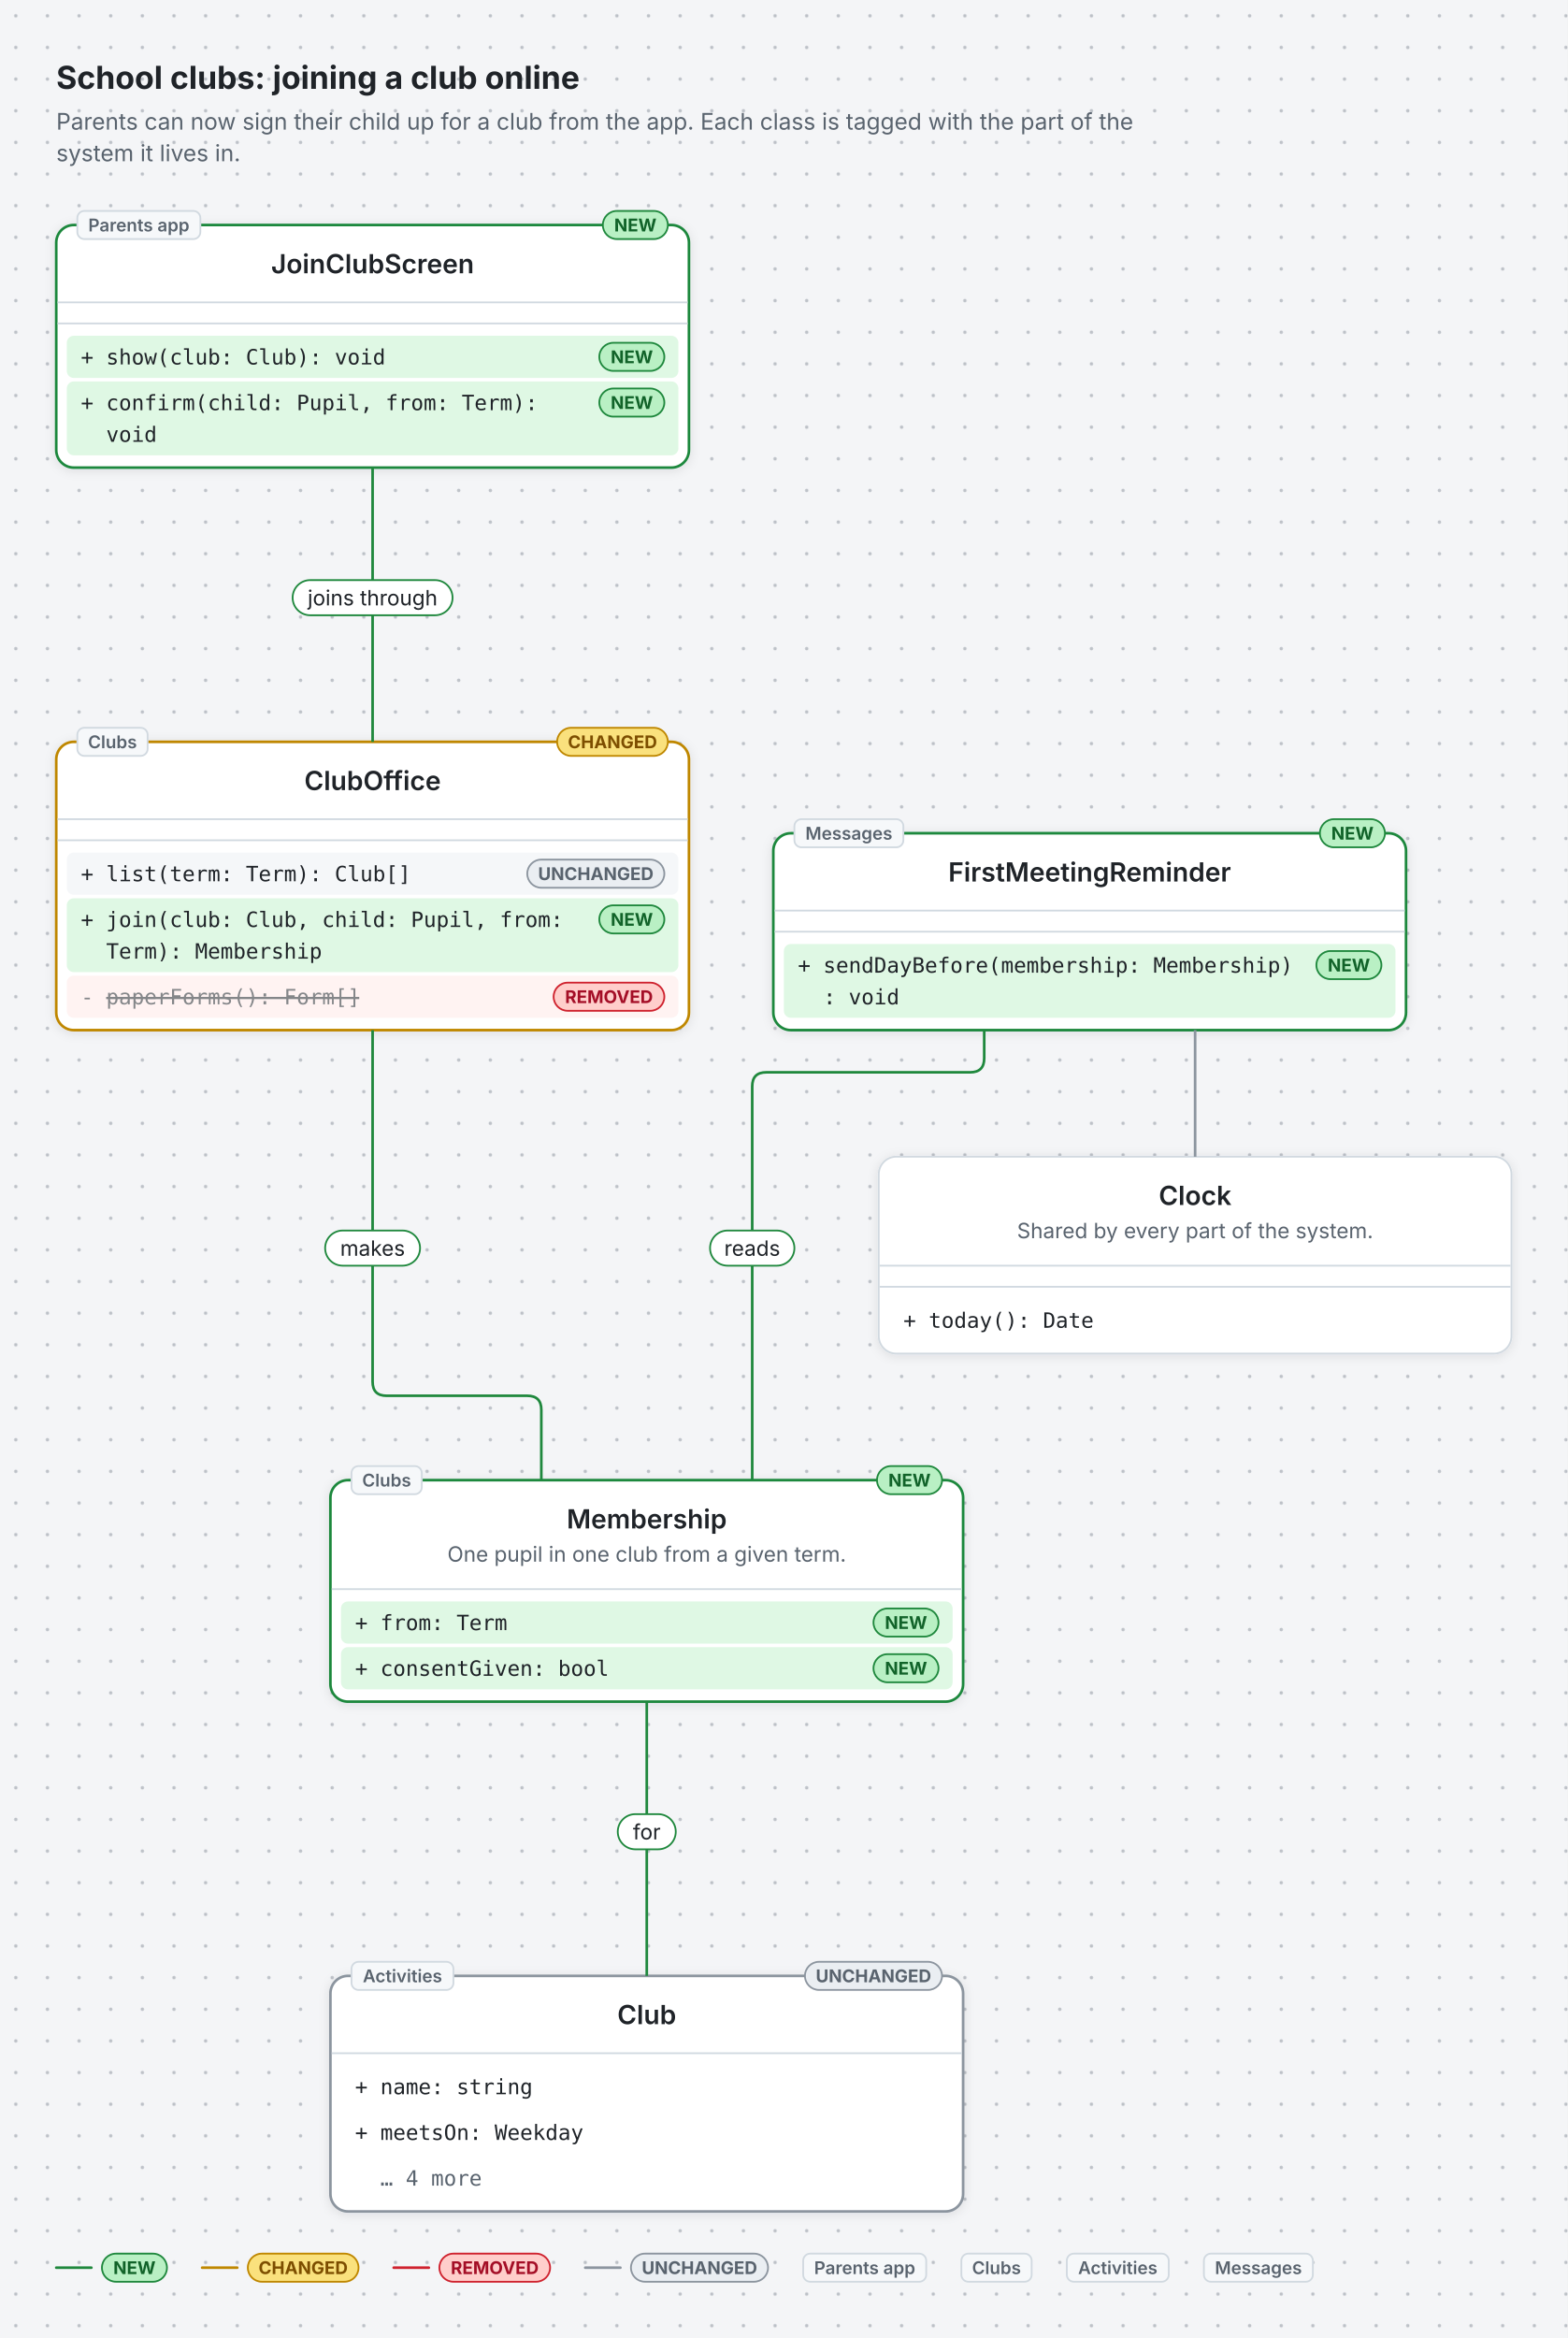
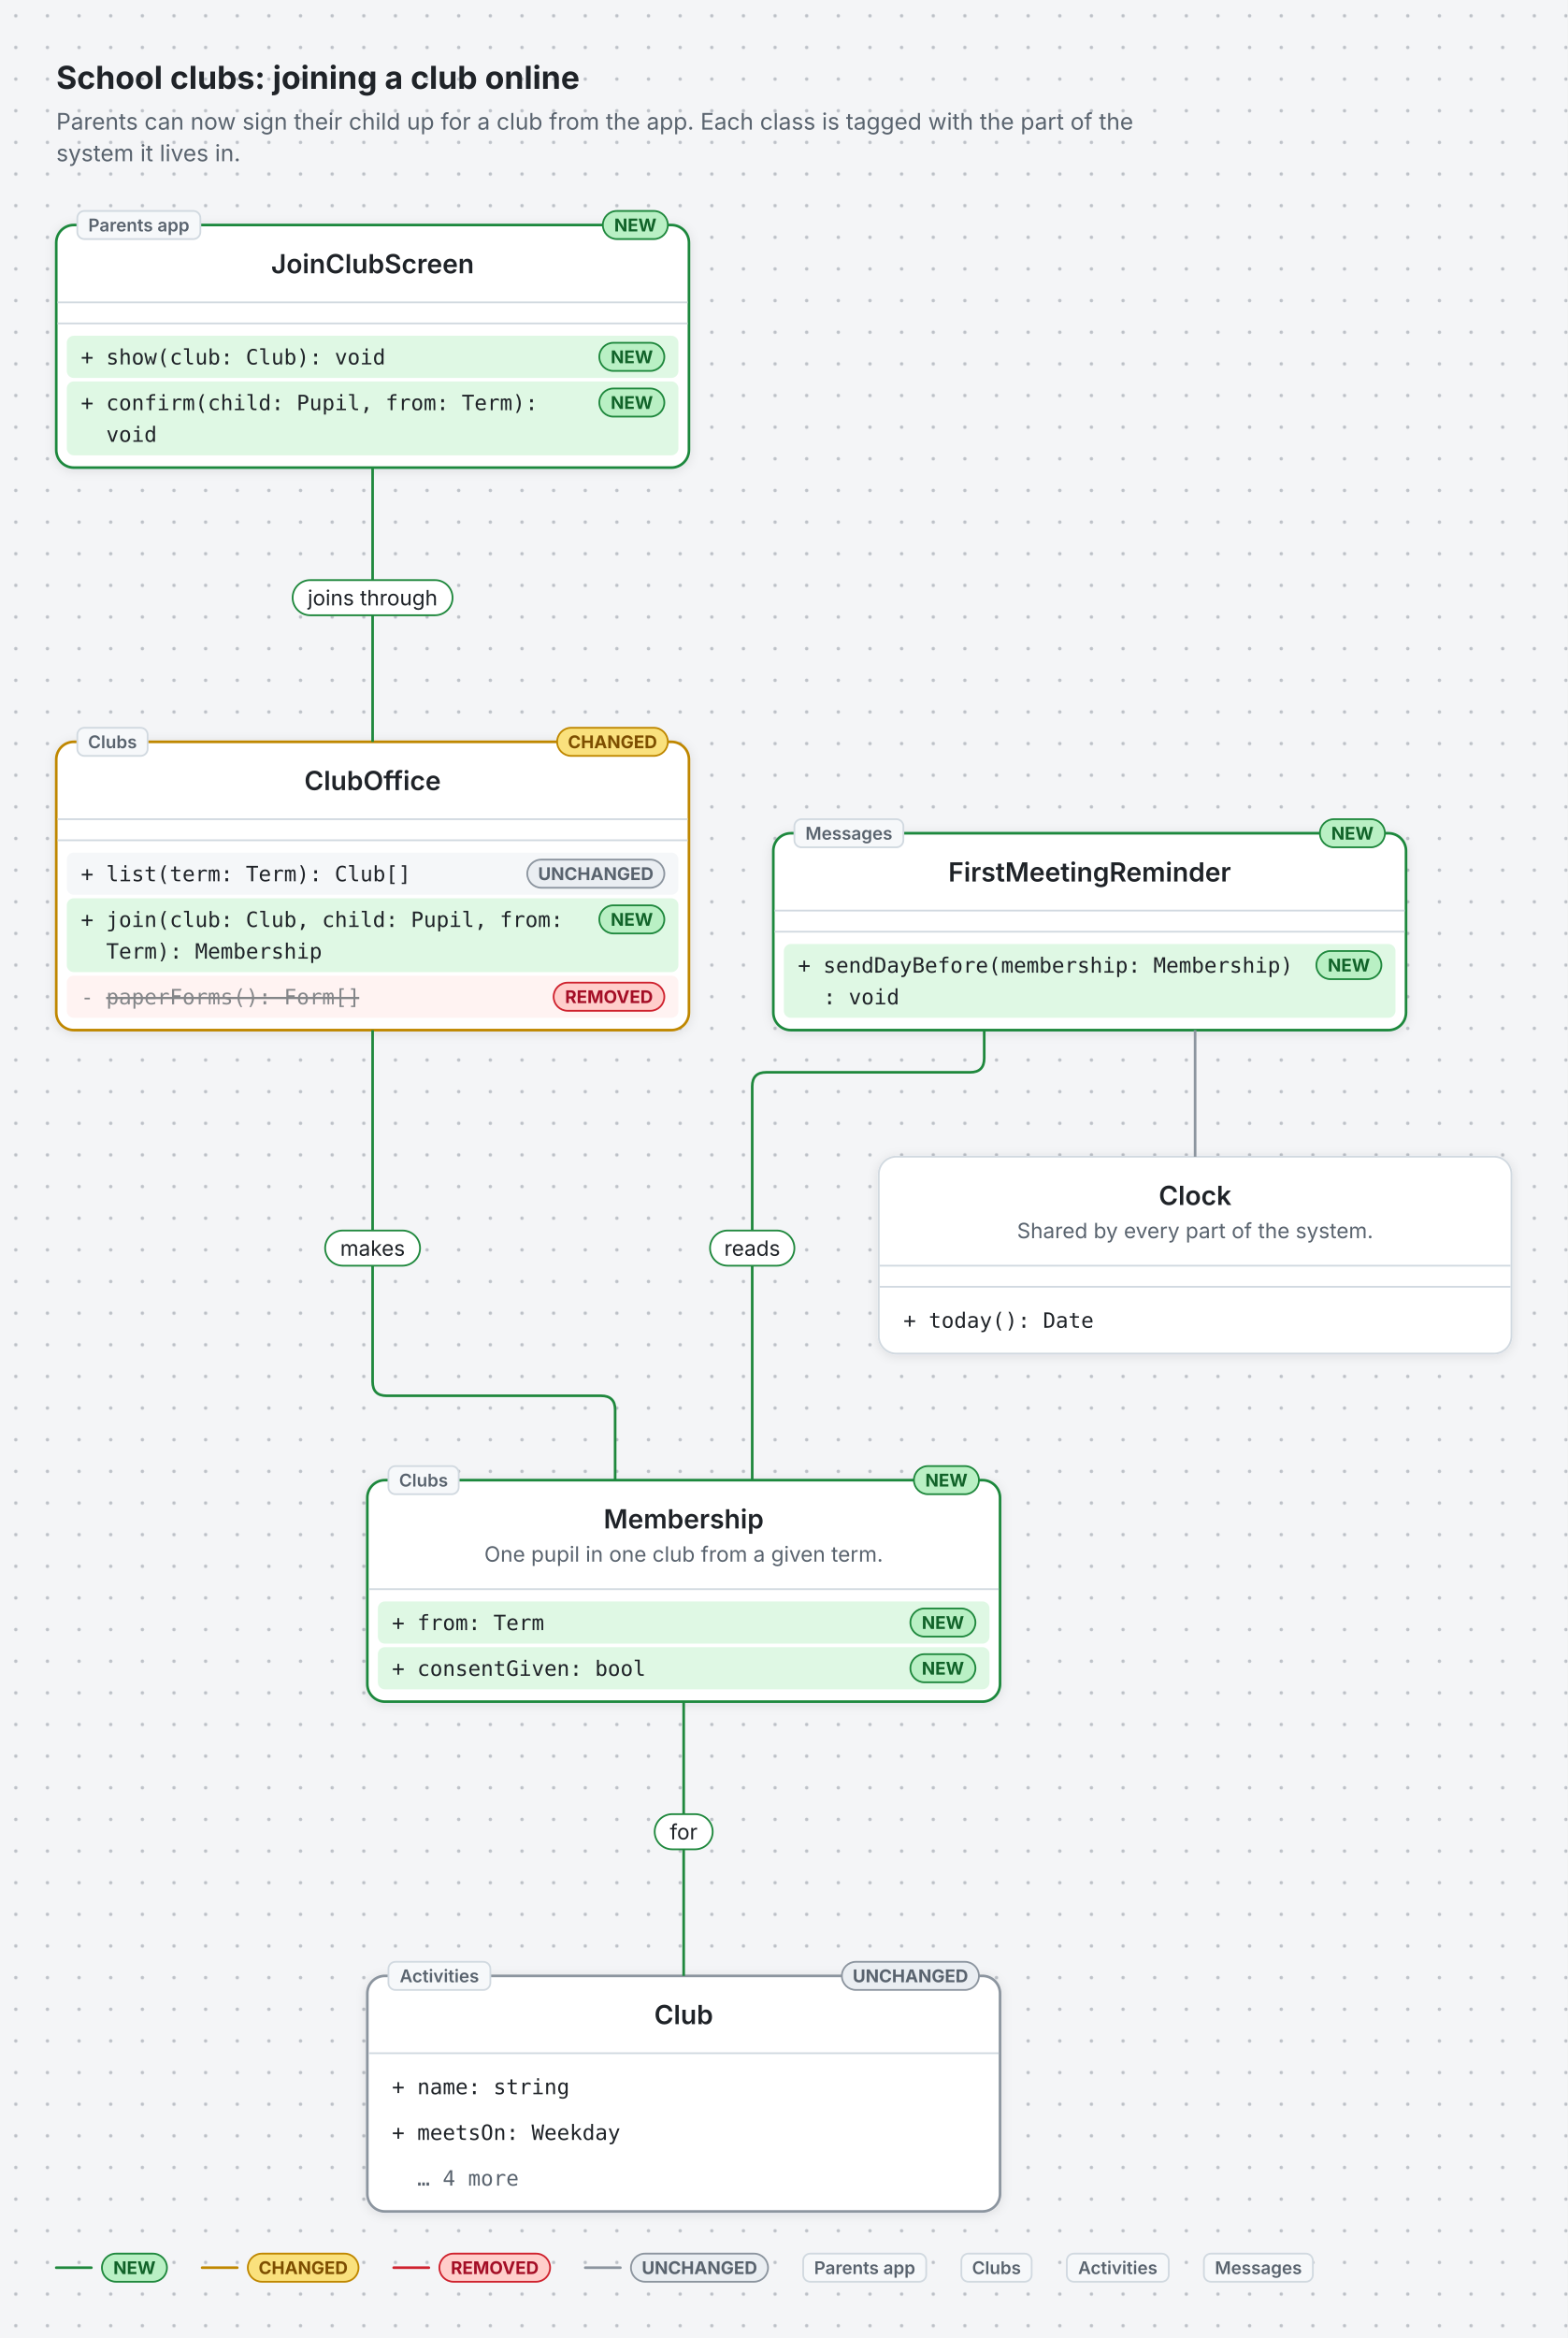
<svg xmlns="http://www.w3.org/2000/svg" width="892" height="1330" viewBox="0 0 892 1330">
  <defs>
    <pattern id="structa-grid-light" width="18" height="18" patternUnits="userSpaceOnUse">
      <circle cx="9" cy="9" r="1" fill="#8c959f" fill-opacity="0.5" />
    </pattern>
    <filter id="structa-shadow-light" x="-20%" y="-30%" width="140%" height="170%">
      <feDropShadow dx="0" dy="1" stdDeviation="3" flood-color="#1f2328" flood-opacity="0.1" />
    </filter>
  </defs>
  <rect width="892" height="1330" fill="#f4f5f7" />
  <rect width="892" height="1330" fill="url(#structa-grid-light)" />
  <g class="title">
    <text x="32" y="50.55" font-family="Structa Inter, Inter, sans-serif" font-size="18" font-weight="700" fill="#1f2328">School clubs: joining a club online</text>
  </g>
  <g class="description">
    <text x="32" y="73.73" font-family="Structa Inter, Inter, sans-serif" font-size="13" font-weight="400" fill="#59636e">Parents can now sign their child up for a club from the app. Each class is tagged with the part of the</text>
    <text x="32" y="91.73" font-family="Structa Inter, Inter, sans-serif" font-size="13" font-weight="400" fill="#59636e">system it lives in.</text>
  </g>
  <g class="card" data-id="screen" data-kind="class" data-status="new" data-area="app">
    <rect class="outline" x="32" y="128" width="360" height="138" rx="10" fill="#ffffff" stroke="#1f883d" stroke-width="1.5" filter="url(#structa-shadow-light)" />
    <line class="divider" x1="32.75" y1="172" x2="391.25" y2="172" stroke="#d1d9e0" stroke-width="1" />
    <line class="divider" x1="32.75" y1="184" x2="391.25" y2="184" stroke="#d1d9e0" stroke-width="1" />
    <text x="212" y="155.46" font-family="Structa Inter, Inter, sans-serif" font-size="15" font-weight="600" fill="#1f2328" text-anchor="middle">JoinClubScreen</text>
    <g class="row" data-id="methods[0]" data-kind="method" data-status="new">
      <rect x="38" y="191" width="348" height="24" rx="4" fill="#b9f0c4" fill-opacity="0.45" />
      <g class="symbol">
        <text x="46" y="207.32" font-family="Structa JetBrains Mono, JetBrains Mono, monospace" font-size="12" font-weight="400" fill="#1f2328">+</text>
      </g>
      <text x="60.4" y="207.32" font-family="Structa JetBrains Mono, JetBrains Mono, monospace" font-size="12" font-weight="400" fill="#1f2328">show(club: Club): void</text>
      <g class="badge">
        <rect x="341" y="195" width="37" height="16" rx="8" fill="#ffffff" />
        <rect x="341" y="195" width="37" height="16" rx="8" fill="#b9f0c4" stroke="#1f883d" stroke-width="1" />
        <text x="359.5" y="206.64" font-family="Structa Inter, Inter, sans-serif" font-size="10" font-weight="700" fill="#116329" text-anchor="middle">NEW</text>
      </g>
    </g>
    <g class="row" data-id="methods[1]" data-kind="method" data-status="new">
      <rect x="38" y="217" width="348" height="42" rx="4" fill="#b9f0c4" fill-opacity="0.45" />
      <g class="symbol">
        <text x="46" y="233.32" font-family="Structa JetBrains Mono, JetBrains Mono, monospace" font-size="12" font-weight="400" fill="#1f2328">+</text>
      </g>
      <text x="60.4" y="233.32" font-family="Structa JetBrains Mono, JetBrains Mono, monospace" font-size="12" font-weight="400" fill="#1f2328">confirm(child: Pupil, from: Term):</text>
      <text x="60.4" y="251.32" font-family="Structa JetBrains Mono, JetBrains Mono, monospace" font-size="12" font-weight="400" fill="#1f2328">void</text>
      <g class="badge">
        <rect x="341" y="221" width="37" height="16" rx="8" fill="#ffffff" />
        <rect x="341" y="221" width="37" height="16" rx="8" fill="#b9f0c4" stroke="#1f883d" stroke-width="1" />
        <text x="359.5" y="232.64" font-family="Structa Inter, Inter, sans-serif" font-size="10" font-weight="700" fill="#116329" text-anchor="middle">NEW</text>
      </g>
    </g>
    <g class="badge">
      <rect x="343" y="120" width="37" height="16" rx="8" fill="#ffffff" />
      <rect x="343" y="120" width="37" height="16" rx="8" fill="#b9f0c4" stroke="#1f883d" stroke-width="1" />
      <text x="361.5" y="131.64" font-family="Structa Inter, Inter, sans-serif" font-size="10" font-weight="700" fill="#116329" text-anchor="middle">NEW</text>
    </g>
    <g class="tag" data-area="app">
      <rect x="44" y="120" width="70" height="16" rx="4" fill="#f6f8fa" stroke="#d1d9e0" stroke-width="1" />
      <text x="79" y="131.64" font-family="Structa Inter, Inter, sans-serif" font-size="10" font-weight="600" fill="#59636e" text-anchor="middle">Parents app</text>
    </g>
  </g>
  <g class="card" data-id="office" data-kind="class" data-status="changed" data-area="clubs">
    <rect class="outline" x="32" y="422" width="360" height="164" rx="10" fill="#ffffff" stroke="#bf8700" stroke-width="1.5" filter="url(#structa-shadow-light)" />
    <line class="divider" x1="32.75" y1="466" x2="391.25" y2="466" stroke="#d1d9e0" stroke-width="1" />
    <line class="divider" x1="32.75" y1="478" x2="391.25" y2="478" stroke="#d1d9e0" stroke-width="1" />
    <text x="212" y="449.46" font-family="Structa Inter, Inter, sans-serif" font-size="15" font-weight="600" fill="#1f2328" text-anchor="middle">ClubOffice</text>
    <g class="row" data-id="methods[0]" data-kind="method" data-status="unchanged">
      <rect x="38" y="485" width="348" height="24" rx="4" fill="#eaeef2" fill-opacity="0.45" />
      <g class="symbol">
        <text x="46" y="501.32" font-family="Structa JetBrains Mono, JetBrains Mono, monospace" font-size="12" font-weight="400" fill="#1f2328">+</text>
      </g>
      <text x="60.4" y="501.32" font-family="Structa JetBrains Mono, JetBrains Mono, monospace" font-size="12" font-weight="400" fill="#1f2328">list(term: Term): Club[]</text>
      <g class="badge">
        <rect x="300" y="489" width="78" height="16" rx="8" fill="#ffffff" />
        <rect x="300" y="489" width="78" height="16" rx="8" fill="#eaeef2" stroke="#8c959f" stroke-width="1" />
        <text x="339" y="500.64" font-family="Structa Inter, Inter, sans-serif" font-size="10" font-weight="700" fill="#59636e" text-anchor="middle">UNCHANGED</text>
      </g>
    </g>
    <g class="row" data-id="join" data-kind="method" data-status="new">
      <rect x="38" y="511" width="348" height="42" rx="4" fill="#b9f0c4" fill-opacity="0.45" />
      <g class="symbol">
        <text x="46" y="527.32" font-family="Structa JetBrains Mono, JetBrains Mono, monospace" font-size="12" font-weight="400" fill="#1f2328">+</text>
      </g>
      <text x="60.4" y="527.32" font-family="Structa JetBrains Mono, JetBrains Mono, monospace" font-size="12" font-weight="400" fill="#1f2328">join(club: Club, child: Pupil, from:</text>
      <text x="60.4" y="545.32" font-family="Structa JetBrains Mono, JetBrains Mono, monospace" font-size="12" font-weight="400" fill="#1f2328">Term): Membership</text>
      <g class="badge">
        <rect x="341" y="515" width="37" height="16" rx="8" fill="#ffffff" />
        <rect x="341" y="515" width="37" height="16" rx="8" fill="#b9f0c4" stroke="#1f883d" stroke-width="1" />
        <text x="359.5" y="526.64" font-family="Structa Inter, Inter, sans-serif" font-size="10" font-weight="700" fill="#116329" text-anchor="middle">NEW</text>
      </g>
    </g>
    <g class="row" data-id="methods[2]" data-kind="method" data-status="removed">
      <g class="faded" opacity="0.55">
        <rect x="38" y="555" width="348" height="24" rx="4" fill="#ffcecb" fill-opacity="0.45" />
        <g class="symbol">
          <text x="46" y="571.32" font-family="Structa JetBrains Mono, JetBrains Mono, monospace" font-size="12" font-weight="400" fill="#1f2328">-</text>
        </g>
        <text x="60.4" y="571.32" font-family="Structa JetBrains Mono, JetBrains Mono, monospace" font-size="12" font-weight="400" fill="#1f2328">paperForms(): Form[]</text>
        <line class="strike" x1="60.4" y1="567.72" x2="204.4" y2="567.72" stroke="#1f2328" stroke-width="1.25" />
      </g>
      <g class="badge">
        <rect x="315" y="559" width="63" height="16" rx="8" fill="#ffffff" />
        <rect x="315" y="559" width="63" height="16" rx="8" fill="#ffcecb" stroke="#cf222e" stroke-width="1" />
        <text x="346.5" y="570.64" font-family="Structa Inter, Inter, sans-serif" font-size="10" font-weight="700" fill="#a40e26" text-anchor="middle">REMOVED</text>
      </g>
    </g>
    <g class="badge">
      <rect x="317" y="414" width="63" height="16" rx="8" fill="#ffffff" />
      <rect x="317" y="414" width="63" height="16" rx="8" fill="#fae17d" stroke="#bf8700" stroke-width="1" />
      <text x="348.5" y="425.64" font-family="Structa Inter, Inter, sans-serif" font-size="10" font-weight="700" fill="#7d4e00" text-anchor="middle">CHANGED</text>
    </g>
    <g class="tag" data-area="clubs">
      <rect x="44" y="414" width="40" height="16" rx="4" fill="#f6f8fa" stroke="#d1d9e0" stroke-width="1" />
      <text x="64" y="425.64" font-family="Structa Inter, Inter, sans-serif" font-size="10" font-weight="600" fill="#59636e" text-anchor="middle">Clubs</text>
    </g>
  </g>
  <g class="card" data-id="membership" data-kind="class" data-status="new" data-area="clubs">
-     <rect class="outline" x="188" y="842" width="360" height="126" rx="10" fill="#ffffff" stroke="#1f883d" stroke-width="1.5" filter="url(#structa-shadow-light)" />
-     <line class="divider" x1="188.75" y1="904" x2="547.25" y2="904" stroke="#d1d9e0" stroke-width="1" />
-     <text x="368" y="869.46" font-family="Structa Inter, Inter, sans-serif" font-size="15" font-weight="600" fill="#1f2328" text-anchor="middle">Membership</text>
-     <text x="368" y="888.37" font-family="Structa Inter, Inter, sans-serif" font-size="12" font-weight="400" fill="#59636e" text-anchor="middle">One pupil in one club from a given term.</text>
+     <rect class="outline" x="209" y="842" width="360" height="126" rx="10" fill="#ffffff" stroke="#1f883d" stroke-width="1.5" filter="url(#structa-shadow-light)" />
+     <line class="divider" x1="209.75" y1="904" x2="568.25" y2="904" stroke="#d1d9e0" stroke-width="1" />
+     <text x="389" y="869.46" font-family="Structa Inter, Inter, sans-serif" font-size="15" font-weight="600" fill="#1f2328" text-anchor="middle">Membership</text>
+     <text x="389" y="888.37" font-family="Structa Inter, Inter, sans-serif" font-size="12" font-weight="400" fill="#59636e" text-anchor="middle">One pupil in one club from a given term.</text>
    <g class="row" data-id="properties[0]" data-kind="property" data-status="new">
-       <rect x="194" y="911" width="348" height="24" rx="4" fill="#b9f0c4" fill-opacity="0.45" />
-       <g class="symbol">
-         <text x="202" y="927.32" font-family="Structa JetBrains Mono, JetBrains Mono, monospace" font-size="12" font-weight="400" fill="#1f2328">+</text>
-       </g>
-       <text x="216.4" y="927.32" font-family="Structa JetBrains Mono, JetBrains Mono, monospace" font-size="12" font-weight="400" fill="#1f2328">from: Term</text>
-       <g class="badge">
-         <rect x="497" y="915" width="37" height="16" rx="8" fill="#ffffff" />
-         <rect x="497" y="915" width="37" height="16" rx="8" fill="#b9f0c4" stroke="#1f883d" stroke-width="1" />
-         <text x="515.5" y="926.64" font-family="Structa Inter, Inter, sans-serif" font-size="10" font-weight="700" fill="#116329" text-anchor="middle">NEW</text>
+       <rect x="215" y="911" width="348" height="24" rx="4" fill="#b9f0c4" fill-opacity="0.45" />
+       <g class="symbol">
+         <text x="223" y="927.32" font-family="Structa JetBrains Mono, JetBrains Mono, monospace" font-size="12" font-weight="400" fill="#1f2328">+</text>
+       </g>
+       <text x="237.4" y="927.32" font-family="Structa JetBrains Mono, JetBrains Mono, monospace" font-size="12" font-weight="400" fill="#1f2328">from: Term</text>
+       <g class="badge">
+         <rect x="518" y="915" width="37" height="16" rx="8" fill="#ffffff" />
+         <rect x="518" y="915" width="37" height="16" rx="8" fill="#b9f0c4" stroke="#1f883d" stroke-width="1" />
+         <text x="536.5" y="926.64" font-family="Structa Inter, Inter, sans-serif" font-size="10" font-weight="700" fill="#116329" text-anchor="middle">NEW</text>
      </g>
    </g>
    <g class="row" data-id="properties[1]" data-kind="property" data-status="new">
-       <rect x="194" y="937" width="348" height="24" rx="4" fill="#b9f0c4" fill-opacity="0.45" />
-       <g class="symbol">
-         <text x="202" y="953.32" font-family="Structa JetBrains Mono, JetBrains Mono, monospace" font-size="12" font-weight="400" fill="#1f2328">+</text>
-       </g>
-       <text x="216.4" y="953.32" font-family="Structa JetBrains Mono, JetBrains Mono, monospace" font-size="12" font-weight="400" fill="#1f2328">consentGiven: bool</text>
-       <g class="badge">
-         <rect x="497" y="941" width="37" height="16" rx="8" fill="#ffffff" />
-         <rect x="497" y="941" width="37" height="16" rx="8" fill="#b9f0c4" stroke="#1f883d" stroke-width="1" />
-         <text x="515.5" y="952.64" font-family="Structa Inter, Inter, sans-serif" font-size="10" font-weight="700" fill="#116329" text-anchor="middle">NEW</text>
-       </g>
-     </g>
-     <g class="badge">
-       <rect x="499" y="834" width="37" height="16" rx="8" fill="#ffffff" />
-       <rect x="499" y="834" width="37" height="16" rx="8" fill="#b9f0c4" stroke="#1f883d" stroke-width="1" />
-       <text x="517.5" y="845.64" font-family="Structa Inter, Inter, sans-serif" font-size="10" font-weight="700" fill="#116329" text-anchor="middle">NEW</text>
+       <rect x="215" y="937" width="348" height="24" rx="4" fill="#b9f0c4" fill-opacity="0.45" />
+       <g class="symbol">
+         <text x="223" y="953.32" font-family="Structa JetBrains Mono, JetBrains Mono, monospace" font-size="12" font-weight="400" fill="#1f2328">+</text>
+       </g>
+       <text x="237.4" y="953.32" font-family="Structa JetBrains Mono, JetBrains Mono, monospace" font-size="12" font-weight="400" fill="#1f2328">consentGiven: bool</text>
+       <g class="badge">
+         <rect x="518" y="941" width="37" height="16" rx="8" fill="#ffffff" />
+         <rect x="518" y="941" width="37" height="16" rx="8" fill="#b9f0c4" stroke="#1f883d" stroke-width="1" />
+         <text x="536.5" y="952.64" font-family="Structa Inter, Inter, sans-serif" font-size="10" font-weight="700" fill="#116329" text-anchor="middle">NEW</text>
+       </g>
+     </g>
+     <g class="badge">
+       <rect x="520" y="834" width="37" height="16" rx="8" fill="#ffffff" />
+       <rect x="520" y="834" width="37" height="16" rx="8" fill="#b9f0c4" stroke="#1f883d" stroke-width="1" />
+       <text x="538.5" y="845.64" font-family="Structa Inter, Inter, sans-serif" font-size="10" font-weight="700" fill="#116329" text-anchor="middle">NEW</text>
    </g>
    <g class="tag" data-area="clubs">
-       <rect x="200" y="834" width="40" height="16" rx="4" fill="#f6f8fa" stroke="#d1d9e0" stroke-width="1" />
-       <text x="220" y="845.64" font-family="Structa Inter, Inter, sans-serif" font-size="10" font-weight="600" fill="#59636e" text-anchor="middle">Clubs</text>
+       <rect x="221" y="834" width="40" height="16" rx="4" fill="#f6f8fa" stroke="#d1d9e0" stroke-width="1" />
+       <text x="241" y="845.64" font-family="Structa Inter, Inter, sans-serif" font-size="10" font-weight="600" fill="#59636e" text-anchor="middle">Clubs</text>
    </g>
  </g>
  <g class="card" data-id="club" data-kind="class" data-status="unchanged" data-area="activities">
-     <rect class="outline" x="188" y="1124" width="360" height="134" rx="10" fill="#ffffff" stroke="#8c959f" stroke-width="1.5" filter="url(#structa-shadow-light)" />
-     <line class="divider" x1="188.75" y1="1168" x2="547.25" y2="1168" stroke="#d1d9e0" stroke-width="1" />
-     <text x="368" y="1151.46" font-family="Structa Inter, Inter, sans-serif" font-size="15" font-weight="600" fill="#1f2328" text-anchor="middle">Club</text>
+     <rect class="outline" x="209" y="1124" width="360" height="134" rx="10" fill="#ffffff" stroke="#8c959f" stroke-width="1.5" filter="url(#structa-shadow-light)" />
+     <line class="divider" x1="209.75" y1="1168" x2="568.25" y2="1168" stroke="#d1d9e0" stroke-width="1" />
+     <text x="389" y="1151.46" font-family="Structa Inter, Inter, sans-serif" font-size="15" font-weight="600" fill="#1f2328" text-anchor="middle">Club</text>
    <g class="more">
-       <text x="216.4" y="1243.32" font-family="Structa JetBrains Mono, JetBrains Mono, monospace" font-size="12" font-weight="400" fill="#59636e">… 4 more</text>
+       <text x="237.4" y="1243.32" font-family="Structa JetBrains Mono, JetBrains Mono, monospace" font-size="12" font-weight="400" fill="#59636e">… 4 more</text>
    </g>
    <g class="row" data-id="properties[0]" data-kind="property">
      <g class="symbol">
-         <text x="202" y="1191.32" font-family="Structa JetBrains Mono, JetBrains Mono, monospace" font-size="12" font-weight="400" fill="#1f2328">+</text>
-       </g>
-       <text x="216.4" y="1191.32" font-family="Structa JetBrains Mono, JetBrains Mono, monospace" font-size="12" font-weight="400" fill="#1f2328">name: string</text>
+         <text x="223" y="1191.32" font-family="Structa JetBrains Mono, JetBrains Mono, monospace" font-size="12" font-weight="400" fill="#1f2328">+</text>
+       </g>
+       <text x="237.4" y="1191.32" font-family="Structa JetBrains Mono, JetBrains Mono, monospace" font-size="12" font-weight="400" fill="#1f2328">name: string</text>
    </g>
    <g class="row" data-id="properties[1]" data-kind="property">
      <g class="symbol">
-         <text x="202" y="1217.32" font-family="Structa JetBrains Mono, JetBrains Mono, monospace" font-size="12" font-weight="400" fill="#1f2328">+</text>
-       </g>
-       <text x="216.4" y="1217.32" font-family="Structa JetBrains Mono, JetBrains Mono, monospace" font-size="12" font-weight="400" fill="#1f2328">meetsOn: Weekday</text>
-     </g>
-     <g class="badge">
-       <rect x="458" y="1116" width="78" height="16" rx="8" fill="#ffffff" />
-       <rect x="458" y="1116" width="78" height="16" rx="8" fill="#eaeef2" stroke="#8c959f" stroke-width="1" />
-       <text x="497" y="1127.64" font-family="Structa Inter, Inter, sans-serif" font-size="10" font-weight="700" fill="#59636e" text-anchor="middle">UNCHANGED</text>
+         <text x="223" y="1217.32" font-family="Structa JetBrains Mono, JetBrains Mono, monospace" font-size="12" font-weight="400" fill="#1f2328">+</text>
+       </g>
+       <text x="237.4" y="1217.32" font-family="Structa JetBrains Mono, JetBrains Mono, monospace" font-size="12" font-weight="400" fill="#1f2328">meetsOn: Weekday</text>
+     </g>
+     <g class="badge">
+       <rect x="479" y="1116" width="78" height="16" rx="8" fill="#ffffff" />
+       <rect x="479" y="1116" width="78" height="16" rx="8" fill="#eaeef2" stroke="#8c959f" stroke-width="1" />
+       <text x="518" y="1127.64" font-family="Structa Inter, Inter, sans-serif" font-size="10" font-weight="700" fill="#59636e" text-anchor="middle">UNCHANGED</text>
    </g>
    <g class="tag" data-area="activities">
-       <rect x="200" y="1116" width="58" height="16" rx="4" fill="#f6f8fa" stroke="#d1d9e0" stroke-width="1" />
-       <text x="229" y="1127.64" font-family="Structa Inter, Inter, sans-serif" font-size="10" font-weight="600" fill="#59636e" text-anchor="middle">Activities</text>
+       <rect x="221" y="1116" width="58" height="16" rx="4" fill="#f6f8fa" stroke="#d1d9e0" stroke-width="1" />
+       <text x="250" y="1127.64" font-family="Structa Inter, Inter, sans-serif" font-size="10" font-weight="600" fill="#59636e" text-anchor="middle">Activities</text>
    </g>
  </g>
  <g class="card" data-id="reminder" data-kind="class" data-status="new" data-area="messages">
    <rect class="outline" x="440" y="474" width="360" height="112" rx="10" fill="#ffffff" stroke="#1f883d" stroke-width="1.5" filter="url(#structa-shadow-light)" />
    <line class="divider" x1="440.75" y1="518" x2="799.25" y2="518" stroke="#d1d9e0" stroke-width="1" />
    <line class="divider" x1="440.75" y1="530" x2="799.25" y2="530" stroke="#d1d9e0" stroke-width="1" />
    <text x="620" y="501.46" font-family="Structa Inter, Inter, sans-serif" font-size="15" font-weight="600" fill="#1f2328" text-anchor="middle">FirstMeetingReminder</text>
    <g class="row" data-id="methods[0]" data-kind="method" data-status="new">
      <rect x="446" y="537" width="348" height="42" rx="4" fill="#b9f0c4" fill-opacity="0.45" />
      <g class="symbol">
        <text x="454" y="553.32" font-family="Structa JetBrains Mono, JetBrains Mono, monospace" font-size="12" font-weight="400" fill="#1f2328">+</text>
      </g>
      <text x="468.4" y="553.32" font-family="Structa JetBrains Mono, JetBrains Mono, monospace" font-size="12" font-weight="400" fill="#1f2328">sendDayBefore(membership: Membership)</text>
      <text x="468.4" y="571.32" font-family="Structa JetBrains Mono, JetBrains Mono, monospace" font-size="12" font-weight="400" fill="#1f2328">: void</text>
      <g class="badge">
        <rect x="749" y="541" width="37" height="16" rx="8" fill="#ffffff" />
        <rect x="749" y="541" width="37" height="16" rx="8" fill="#b9f0c4" stroke="#1f883d" stroke-width="1" />
        <text x="767.5" y="552.64" font-family="Structa Inter, Inter, sans-serif" font-size="10" font-weight="700" fill="#116329" text-anchor="middle">NEW</text>
      </g>
    </g>
    <g class="badge">
      <rect x="751" y="466" width="37" height="16" rx="8" fill="#ffffff" />
      <rect x="751" y="466" width="37" height="16" rx="8" fill="#b9f0c4" stroke="#1f883d" stroke-width="1" />
      <text x="769.5" y="477.64" font-family="Structa Inter, Inter, sans-serif" font-size="10" font-weight="700" fill="#116329" text-anchor="middle">NEW</text>
    </g>
    <g class="tag" data-area="messages">
      <rect x="452" y="466" width="62" height="16" rx="4" fill="#f6f8fa" stroke="#d1d9e0" stroke-width="1" />
      <text x="483" y="477.64" font-family="Structa Inter, Inter, sans-serif" font-size="10" font-weight="600" fill="#59636e" text-anchor="middle">Messages</text>
    </g>
  </g>
  <g class="card" data-id="clock" data-kind="class">
    <rect class="outline" x="500" y="658" width="360" height="112" rx="10" fill="#ffffff" stroke="#d1d9e0" stroke-width="1" filter="url(#structa-shadow-light)" />
    <line class="divider" x1="500.5" y1="720" x2="859.5" y2="720" stroke="#d1d9e0" stroke-width="1" />
    <line class="divider" x1="500.5" y1="732" x2="859.5" y2="732" stroke="#d1d9e0" stroke-width="1" />
    <text x="680" y="685.46" font-family="Structa Inter, Inter, sans-serif" font-size="15" font-weight="600" fill="#1f2328" text-anchor="middle">Clock</text>
    <text x="680" y="704.37" font-family="Structa Inter, Inter, sans-serif" font-size="12" font-weight="400" fill="#59636e" text-anchor="middle">Shared by every part of the system.</text>
    <g class="row" data-id="methods[0]" data-kind="method">
      <g class="symbol">
        <text x="514" y="755.32" font-family="Structa JetBrains Mono, JetBrains Mono, monospace" font-size="12" font-weight="400" fill="#1f2328">+</text>
      </g>
      <text x="528.4" y="755.32" font-family="Structa JetBrains Mono, JetBrains Mono, monospace" font-size="12" font-weight="400" fill="#1f2328">today(): Date</text>
    </g>
  </g>
  <g class="line" data-id="edges[0]" data-kind="association" data-from="screen" data-to="office" data-status="new">
    <path d="M212 266 L212 422" fill="none" stroke="#1f883d" stroke-width="1.5" stroke-linejoin="round" />
  </g>
  <g class="line" data-id="edges[1]" data-kind="association" data-from="office" data-to="membership" data-status="new">
-     <path d="M212 586 L212 786 Q212 794 220 794 L300 794 Q308 794 308 802 L308 842" fill="none" stroke="#1f883d" stroke-width="1.5" stroke-linejoin="round" />
+     <path d="M212 586 L212 786 Q212 794 220 794 L342 794 Q350 794 350 802 L350 842" fill="none" stroke="#1f883d" stroke-width="1.5" stroke-linejoin="round" />
  </g>
  <g class="line" data-id="edges[2]" data-kind="association" data-from="membership" data-to="club" data-status="new">
-     <path d="M368 968 L368 1124" fill="none" stroke="#1f883d" stroke-width="1.5" stroke-linejoin="round" />
+     <path d="M389 968 L389 1124" fill="none" stroke="#1f883d" stroke-width="1.5" stroke-linejoin="round" />
  </g>
  <g class="line" data-id="edges[3]" data-kind="association" data-from="reminder" data-to="membership" data-status="new">
    <path d="M560 586 L560 602 Q560 610 552 610 L436 610 Q428 610 428 618 L428 842" fill="none" stroke="#1f883d" stroke-width="1.5" stroke-linejoin="round" />
  </g>
  <g class="line" data-id="edges[4]" data-kind="association" data-from="reminder" data-to="clock">
    <path d="M680 586 L680 658" fill="none" stroke="#8c959f" stroke-width="1.5" stroke-linejoin="round" />
  </g>
  <g class="line-labels">
    <g class="line-label" data-line="edges[0]">
      <rect x="166.5" y="330" width="91" height="20" rx="10" fill="#ffffff" stroke="#1f883d" stroke-width="1" />
      <text x="212" y="344.37" font-family="Structa Inter, Inter, sans-serif" font-size="12" font-weight="400" fill="#1f2328" text-anchor="middle">joins through</text>
    </g>
    <g class="line-label" data-line="edges[1]">
      <rect x="185" y="700" width="54" height="20" rx="10" fill="#ffffff" stroke="#1f883d" stroke-width="1" />
      <text x="212" y="714.37" font-family="Structa Inter, Inter, sans-serif" font-size="12" font-weight="400" fill="#1f2328" text-anchor="middle">makes</text>
    </g>
    <g class="line-label" data-line="edges[2]">
-       <rect x="351.5" y="1032" width="33" height="20" rx="10" fill="#ffffff" stroke="#1f883d" stroke-width="1" />
-       <text x="368" y="1046.37" font-family="Structa Inter, Inter, sans-serif" font-size="12" font-weight="400" fill="#1f2328" text-anchor="middle">for</text>
+       <rect x="372.5" y="1032" width="33" height="20" rx="10" fill="#ffffff" stroke="#1f883d" stroke-width="1" />
+       <text x="389" y="1046.37" font-family="Structa Inter, Inter, sans-serif" font-size="12" font-weight="400" fill="#1f2328" text-anchor="middle">for</text>
    </g>
    <g class="line-label" data-line="edges[3]">
      <rect x="404" y="700" width="48" height="20" rx="10" fill="#ffffff" stroke="#1f883d" stroke-width="1" />
      <text x="428" y="714.37" font-family="Structa Inter, Inter, sans-serif" font-size="12" font-weight="400" fill="#1f2328" text-anchor="middle">reads</text>
    </g>
  </g>
  <g class="legend">
    <g class="legend-item" data-status="new">
      <line class="swatch" x1="32" y1="1290" x2="52" y2="1290" stroke="#1f883d" stroke-width="1.5" stroke-linecap="round" />
      <g class="badge">
        <rect x="58" y="1282" width="37" height="16" rx="8" fill="#ffffff" />
        <rect x="58" y="1282" width="37" height="16" rx="8" fill="#b9f0c4" stroke="#1f883d" stroke-width="1" />
        <text x="76.5" y="1293.64" font-family="Structa Inter, Inter, sans-serif" font-size="10" font-weight="700" fill="#116329" text-anchor="middle">NEW</text>
      </g>
    </g>
    <g class="legend-item" data-status="changed">
      <line class="swatch" x1="115" y1="1290" x2="135" y2="1290" stroke="#bf8700" stroke-width="1.5" stroke-linecap="round" />
      <g class="badge">
        <rect x="141" y="1282" width="63" height="16" rx="8" fill="#ffffff" />
        <rect x="141" y="1282" width="63" height="16" rx="8" fill="#fae17d" stroke="#bf8700" stroke-width="1" />
        <text x="172.5" y="1293.64" font-family="Structa Inter, Inter, sans-serif" font-size="10" font-weight="700" fill="#7d4e00" text-anchor="middle">CHANGED</text>
      </g>
    </g>
    <g class="legend-item" data-status="removed">
      <line class="swatch" x1="224" y1="1290" x2="244" y2="1290" stroke="#cf222e" stroke-width="1.5" stroke-linecap="round" />
      <g class="badge">
        <rect x="250" y="1282" width="63" height="16" rx="8" fill="#ffffff" />
        <rect x="250" y="1282" width="63" height="16" rx="8" fill="#ffcecb" stroke="#cf222e" stroke-width="1" />
        <text x="281.5" y="1293.64" font-family="Structa Inter, Inter, sans-serif" font-size="10" font-weight="700" fill="#a40e26" text-anchor="middle">REMOVED</text>
      </g>
    </g>
    <g class="legend-item" data-status="unchanged">
      <line class="swatch" x1="333" y1="1290" x2="353" y2="1290" stroke="#8c959f" stroke-width="1.5" stroke-linecap="round" />
      <g class="badge">
        <rect x="359" y="1282" width="78" height="16" rx="8" fill="#ffffff" />
        <rect x="359" y="1282" width="78" height="16" rx="8" fill="#eaeef2" stroke="#8c959f" stroke-width="1" />
        <text x="398" y="1293.64" font-family="Structa Inter, Inter, sans-serif" font-size="10" font-weight="700" fill="#59636e" text-anchor="middle">UNCHANGED</text>
      </g>
    </g>
    <g class="legend-item" data-area="app">
      <g class="tag" data-area="app">
        <rect x="457" y="1282" width="70" height="16" rx="4" fill="#f6f8fa" stroke="#d1d9e0" stroke-width="1" />
        <text x="492" y="1293.64" font-family="Structa Inter, Inter, sans-serif" font-size="10" font-weight="600" fill="#59636e" text-anchor="middle">Parents app</text>
      </g>
    </g>
    <g class="legend-item" data-area="clubs">
      <g class="tag" data-area="clubs">
        <rect x="547" y="1282" width="40" height="16" rx="4" fill="#f6f8fa" stroke="#d1d9e0" stroke-width="1" />
        <text x="567" y="1293.64" font-family="Structa Inter, Inter, sans-serif" font-size="10" font-weight="600" fill="#59636e" text-anchor="middle">Clubs</text>
      </g>
    </g>
    <g class="legend-item" data-area="activities">
      <g class="tag" data-area="activities">
        <rect x="607" y="1282" width="58" height="16" rx="4" fill="#f6f8fa" stroke="#d1d9e0" stroke-width="1" />
        <text x="636" y="1293.64" font-family="Structa Inter, Inter, sans-serif" font-size="10" font-weight="600" fill="#59636e" text-anchor="middle">Activities</text>
      </g>
    </g>
    <g class="legend-item" data-area="messages">
      <g class="tag" data-area="messages">
        <rect x="685" y="1282" width="62" height="16" rx="4" fill="#f6f8fa" stroke="#d1d9e0" stroke-width="1" />
        <text x="716" y="1293.64" font-family="Structa Inter, Inter, sans-serif" font-size="10" font-weight="600" fill="#59636e" text-anchor="middle">Messages</text>
      </g>
    </g>
  </g>
</svg>
